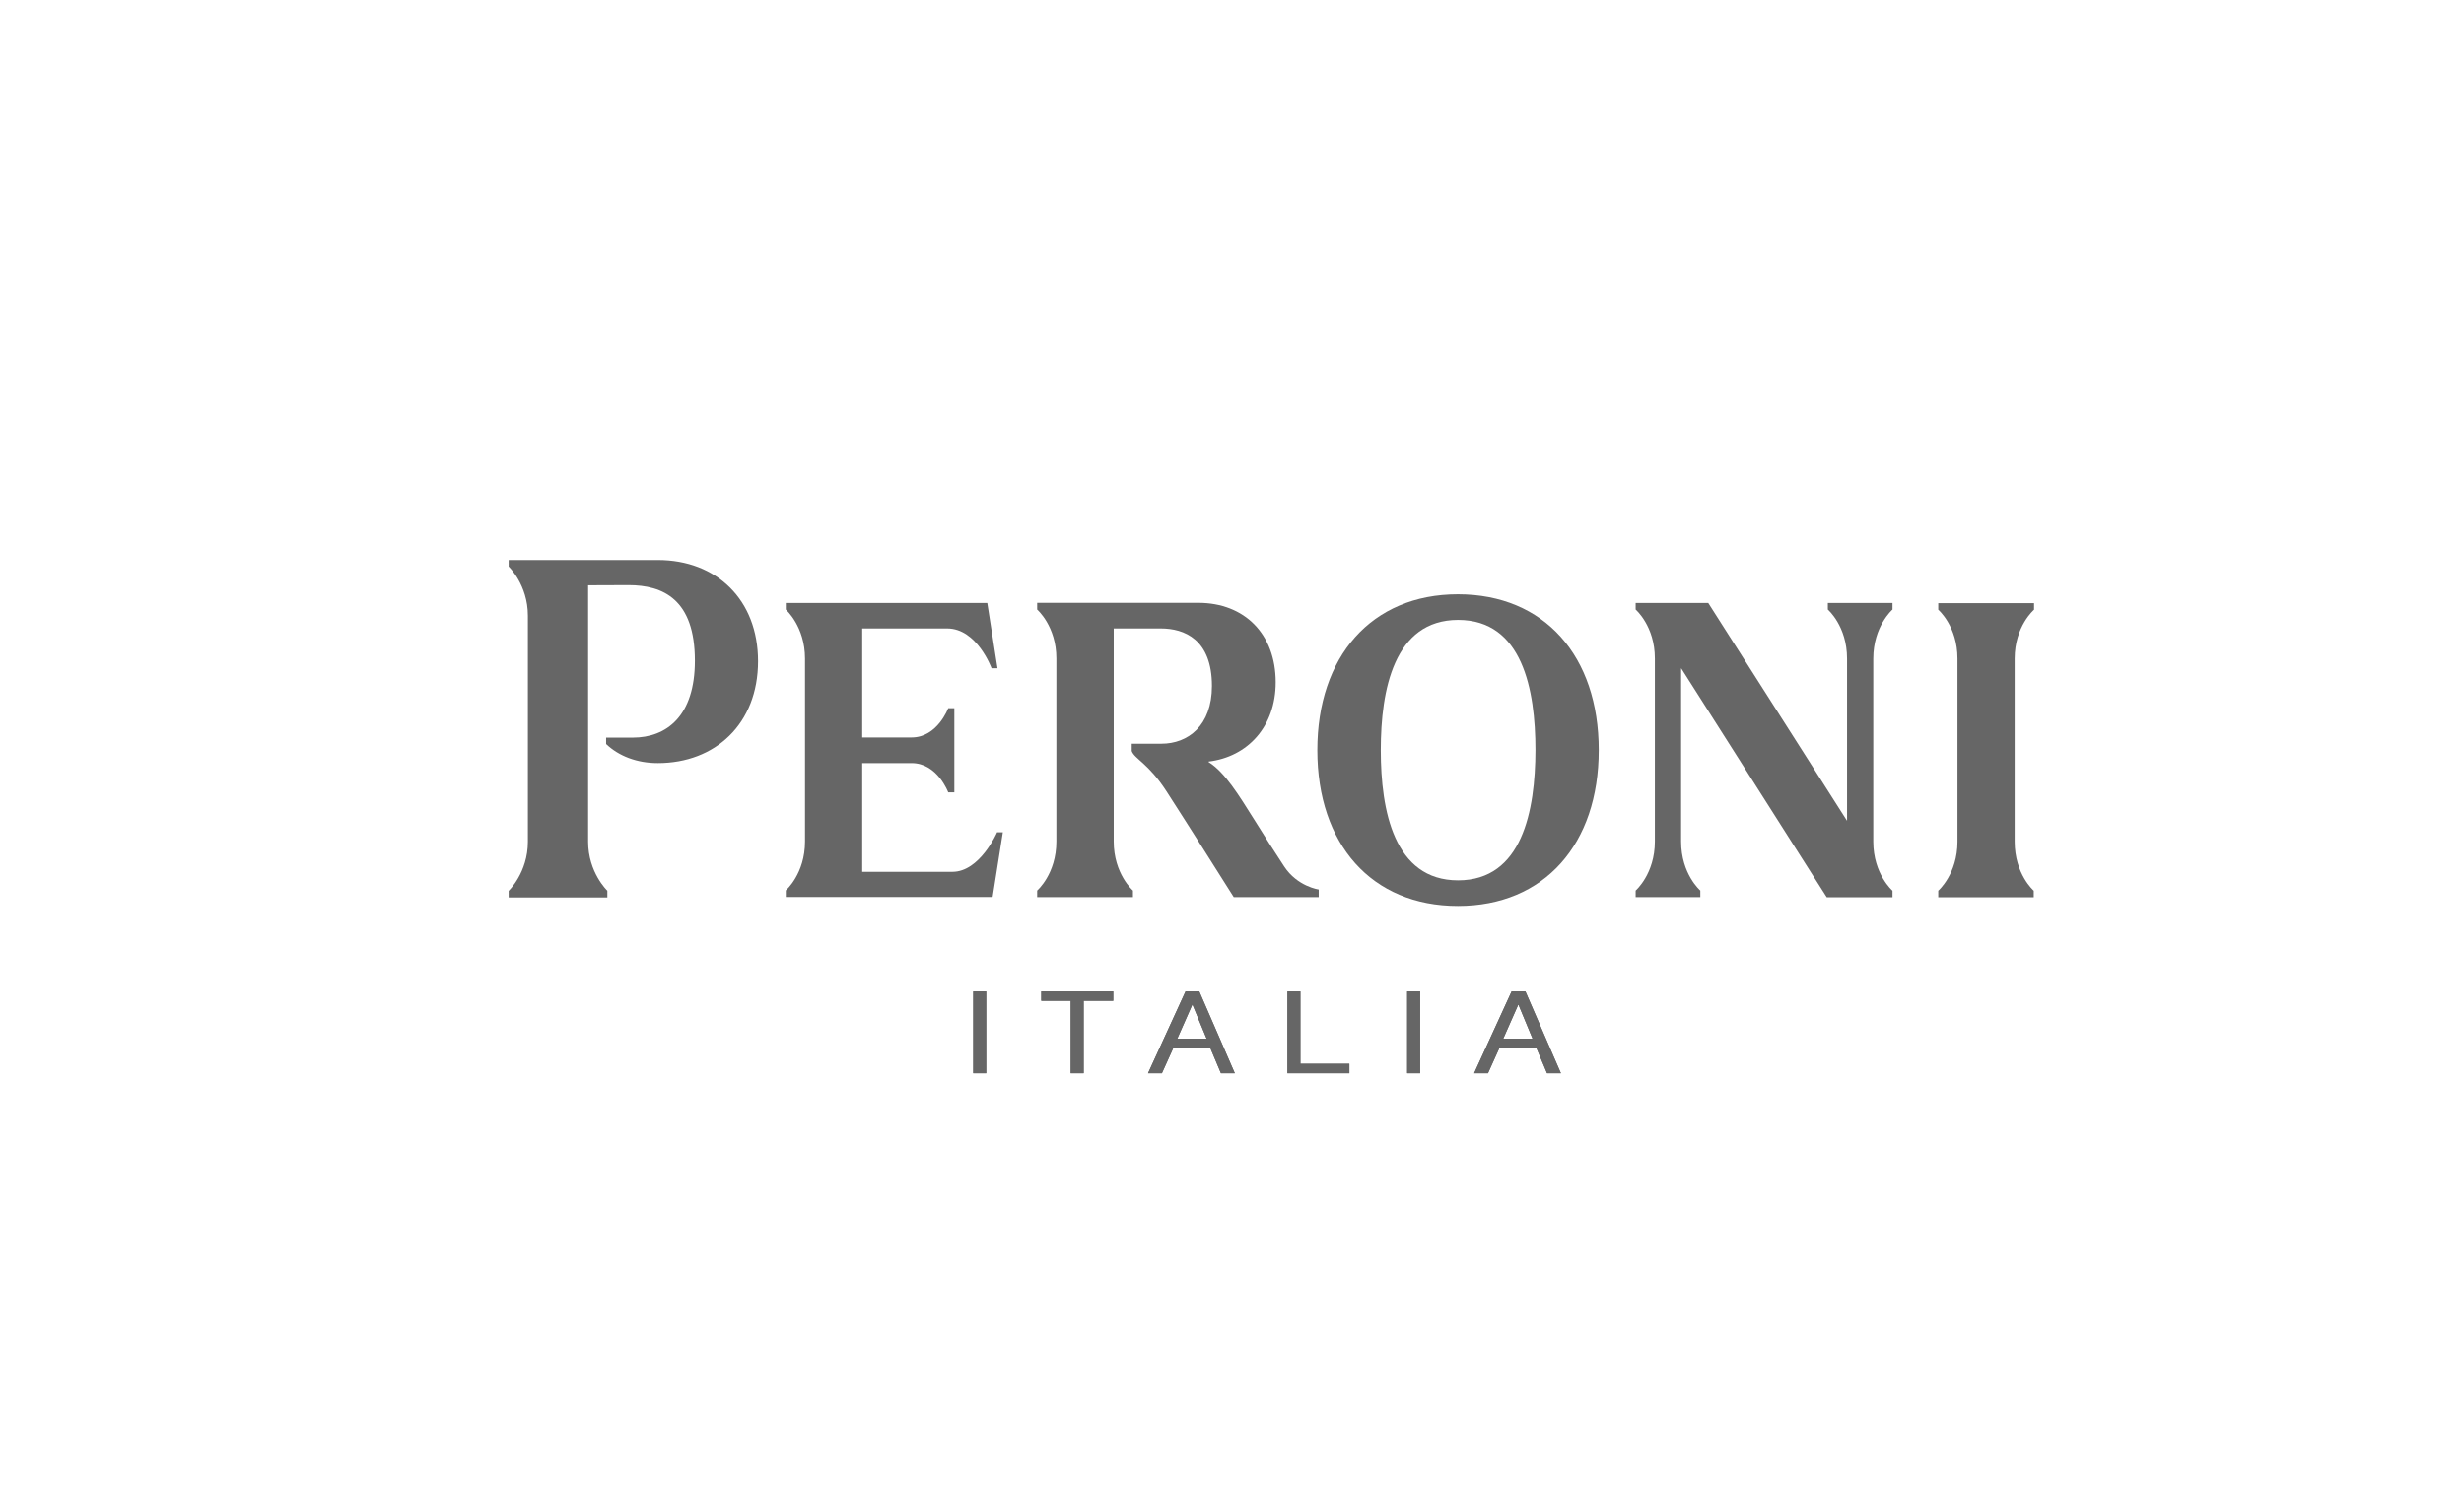
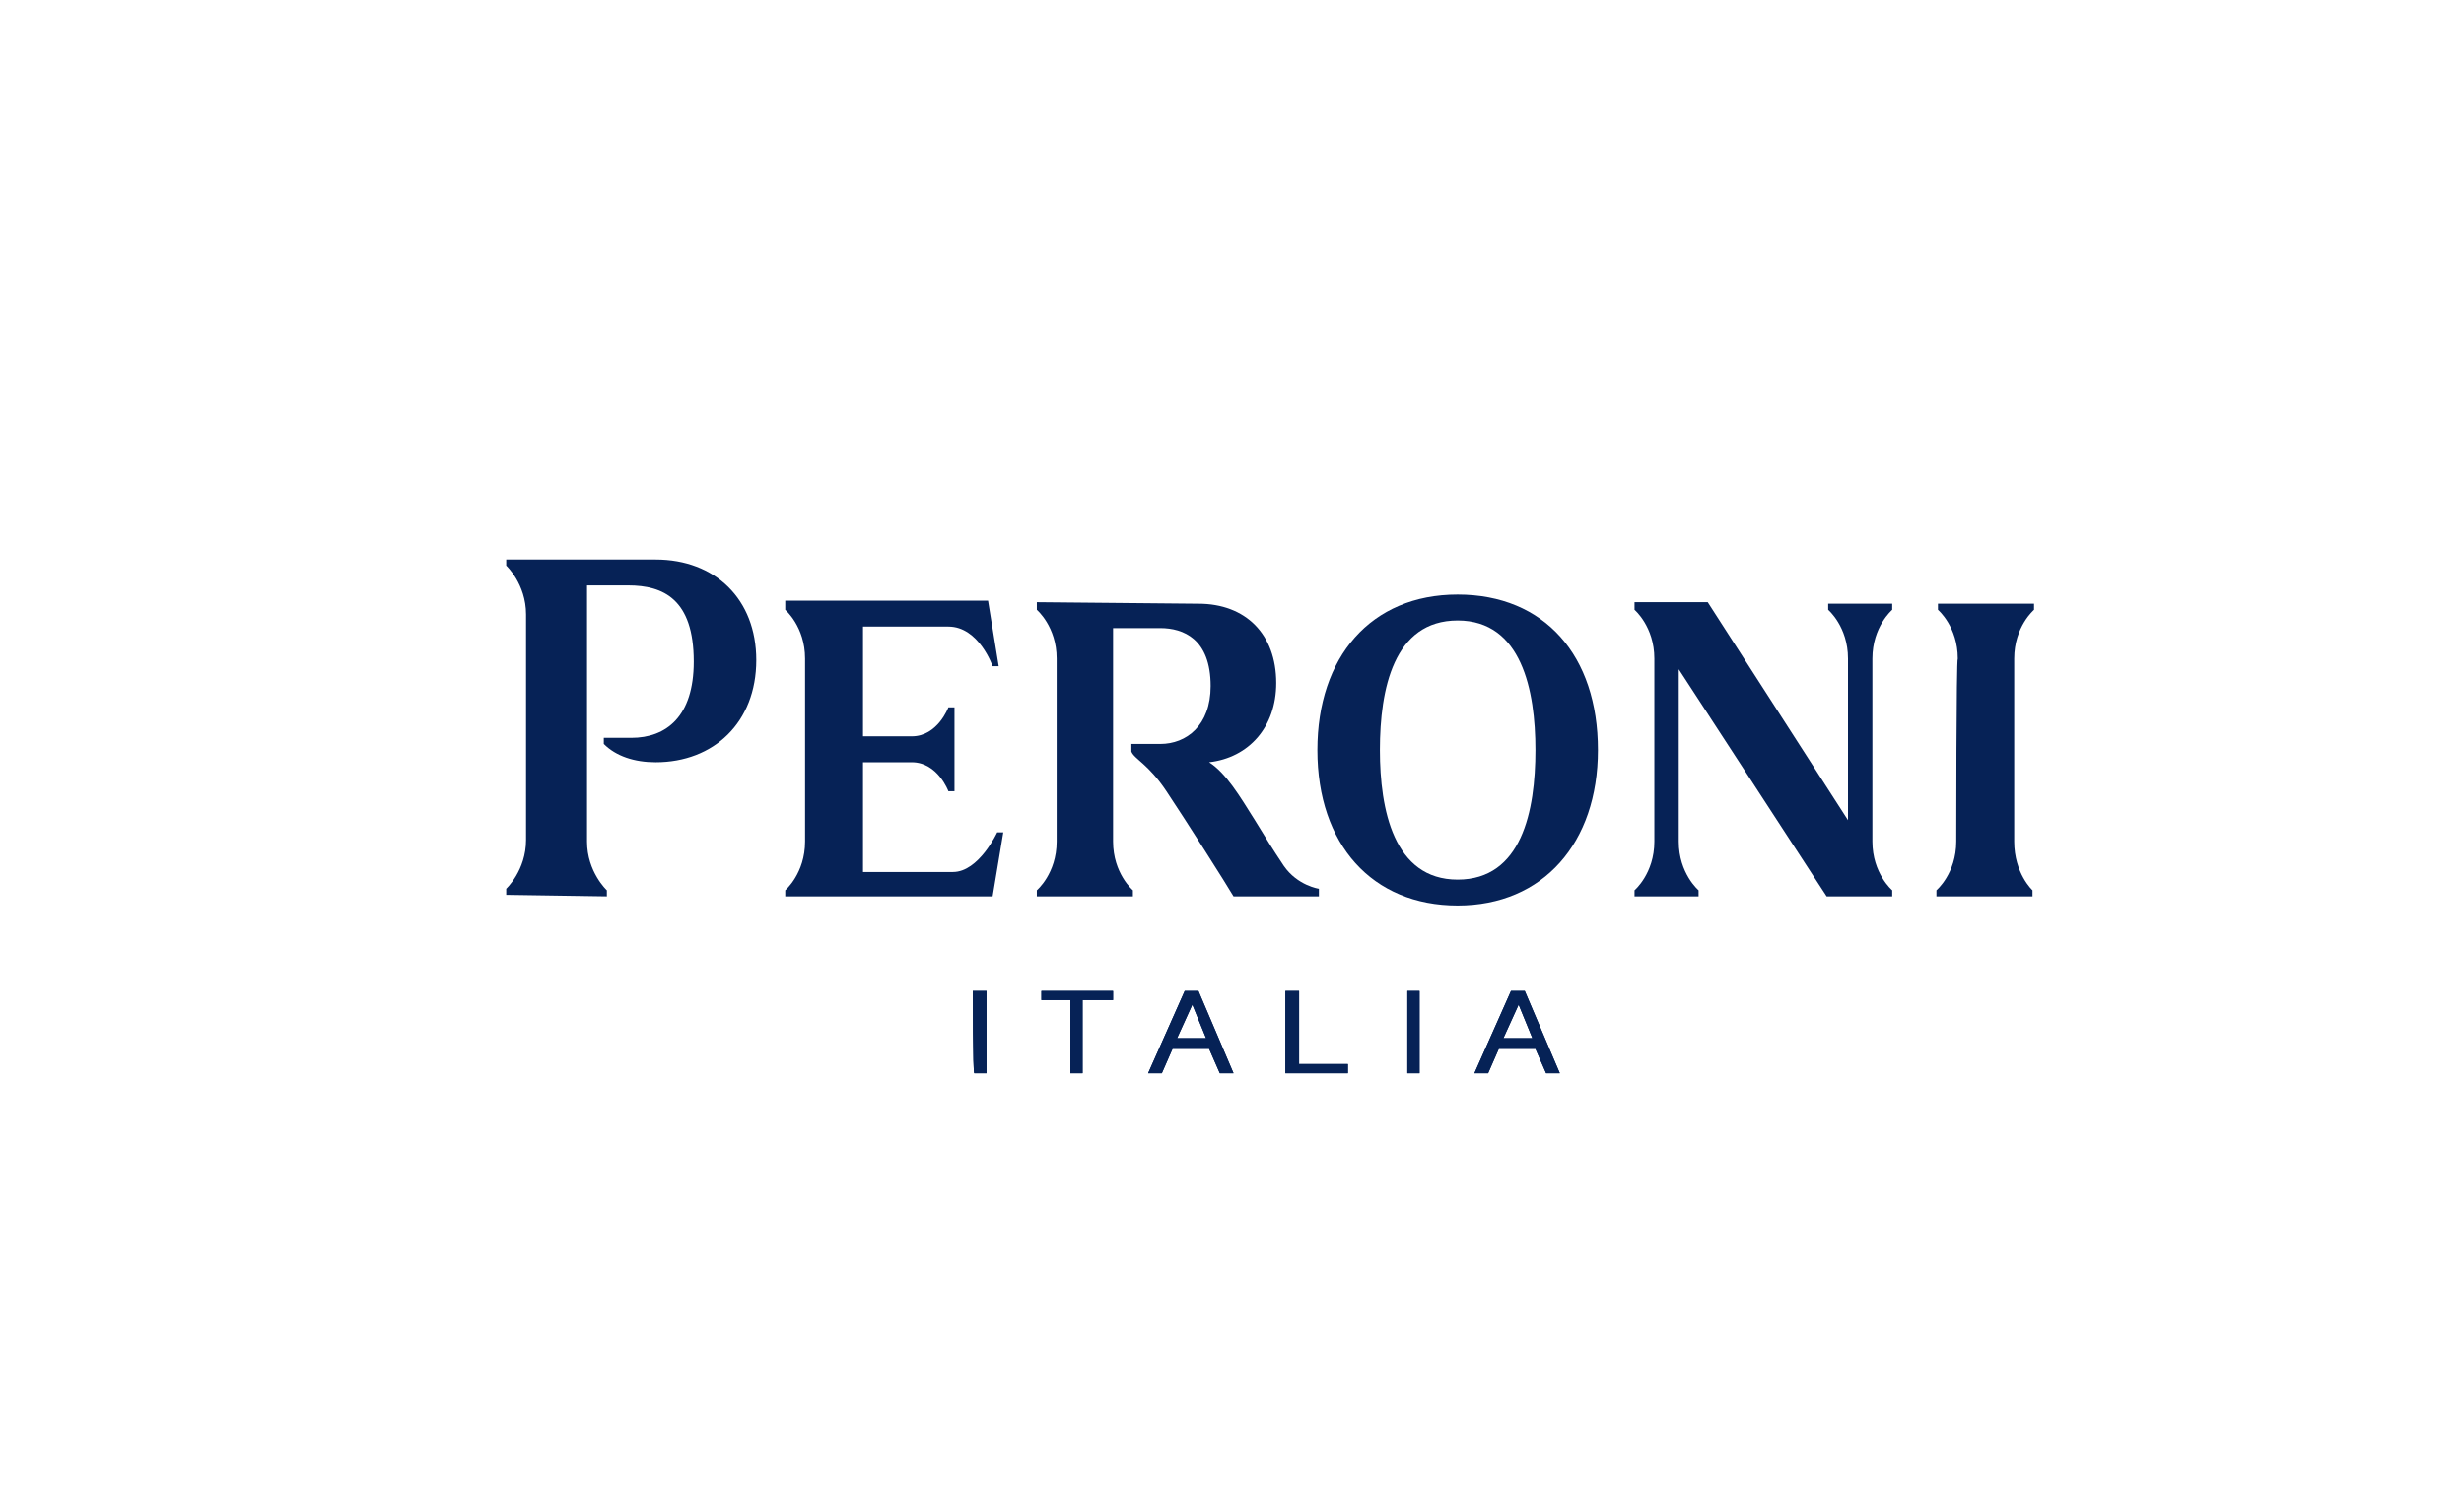
- <svg xmlns="http://www.w3.org/2000/svg" version="1.1" id="Layer_1" x="0px" y="0px" viewBox="0 0 161.55 97.55" style="enable-background:new 0 0 161.55 97.55;" xml:space="preserve">
+ <svg xmlns="http://www.w3.org/2000/svg" version="1.1" id="Layer_1" x="0px" y="0px" viewBox="0 0 161.6 97.6" style="enable-background:new 0 0 161.6 97.6;" xml:space="preserve">
  <style type="text/css">
- 	.st0{fill:#666666;}
- 	.st1{clip-path:url(#SVGID_2_);}
- 	.st2{clip-path:url(#SVGID_4_);}
- 	.st3{clip-path:url(#SVGID_6_);}
- 	.st4{clip-path:url(#SVGID_8_);}
- 	.st5{clip-path:url(#SVGID_10_);}
- 	.st6{clip-path:url(#SVGID_12_);}
- 	.st7{fill:#808080;}
- 	.st8{opacity:0;fill:#666666;}
- 	.st9{opacity:0;fill:#666666;stroke:#009DE2;stroke-width:0.112;}
- 	.st10{opacity:0;}
+ 	.st0{fill:#062256;fill-opacity:0;}
+ 	.st1{fill:#062256;}
</style>
  <g>
    <g>
-       <path class="st8" d="M25.41,38.97c-5.68,0-9.22,4.09-9.22,10.22c0,6.16,3.55,10.22,9.22,10.22c5.67,0,9.23-4.06,9.23-10.22    C34.64,43.02,31.08,38.97,25.41,38.97z M25.41,57.73c-4.2,0-5.07-4.57-5.07-8.54c0-3.96,0.87-8.54,5.07-8.54    c4.21,0,5.07,4.56,5.07,8.54C30.48,53.17,29.61,57.73,25.41,57.73z" />
-       <path class="st8" d="M142.4,38.97c-5.68,0-9.22,4.09-9.22,10.22c0,6.16,3.55,10.22,9.22,10.22c5.67,0,9.23-4.06,9.23-10.22    C151.62,43.02,148.07,38.97,142.4,38.97z M142.4,57.73c-4.2,0-5.07-4.57-5.07-8.54c0-3.96,0.87-8.54,5.07-8.54    c4.21,0,5.07,4.56,5.07,8.54C147.46,53.17,146.6,57.73,142.4,57.73z" />
-       <path class="st8" d="M39.34,16.27c-5.68,0-9.22,4.09-9.22,10.22c0,6.16,3.55,10.22,9.22,10.22c5.67,0,9.23-4.06,9.23-10.22    C48.57,20.32,45.01,16.27,39.34,16.27z M39.34,35.03c-4.2,0-5.07-4.57-5.07-8.54c0-3.96,0.87-8.54,5.07-8.54    c4.21,0,5.07,4.56,5.07,8.54C44.41,30.46,43.54,35.03,39.34,35.03z" />
-       <path class="st8" d="M71.32,58.84c-5.68,0-9.22,4.09-9.22,10.22c0,6.16,3.55,10.22,9.22,10.22c5.67,0,9.23-4.06,9.23-10.22    C80.55,62.88,76.99,58.84,71.32,58.84z M71.32,77.6c-4.2,0-5.07-4.57-5.07-8.54c0-3.96,0.87-8.54,5.07-8.54    c4.21,0,5.07,4.56,5.07,8.54C76.39,73.03,75.53,77.6,71.32,77.6z" />
+       <path class="st0" d="M25.4,39c-5.7,0-9.2,4.1-9.2,10.2c0,6.2,3.5,10.2,9.2,10.2s9.2-4.1,9.2-10.2C34.6,43,31.1,39,25.4,39z     M25.4,57.7c-4.2,0-5.1-4.6-5.1-8.5c0-4,0.9-8.5,5.1-8.5c4.2,0,5.1,4.6,5.1,8.5S29.6,57.7,25.4,57.7z" />
+       <path class="st0" d="M142.4,39c-5.7,0-9.2,4.1-9.2,10.2c0,6.2,3.6,10.2,9.2,10.2s9.2-4.1,9.2-10.2C151.6,43,148.1,39,142.4,39z     M142.4,57.7c-4.2,0-5.1-4.6-5.1-8.5c0-4,0.9-8.5,5.1-8.5c4.2,0,5.1,4.6,5.1,8.5C147.5,53.2,146.6,57.7,142.4,57.7z" />
+       <path class="st0" d="M39.3,16.3c-5.7,0-9.2,4.1-9.2,10.2c0,6.2,3.5,10.2,9.2,10.2s9.2-4.1,9.2-10.2C48.6,20.3,45,16.3,39.3,16.3z     M39.3,35c-4.2,0-5.1-4.6-5.1-8.5c0-4,0.9-8.5,5.1-8.5c4.2,0,5.1,4.6,5.1,8.5C44.4,30.5,43.5,35,39.3,35z" />
+       <path class="st0" d="M71.3,58.8c-5.7,0-9.2,4.1-9.2,10.2c0,6.2,3.6,10.2,9.2,10.2s9.2-4.1,9.2-10.2C80.6,62.9,77,58.8,71.3,58.8z     M71.3,77.6c-4.2,0-5.1-4.6-5.1-8.5c0-4,0.9-8.5,5.1-8.5c4.2,0,5.1,4.6,5.1,8.5C76.4,73,75.5,77.6,71.3,77.6z" />
    </g>
    <g>
      <g>
-         <path class="st0" d="M95.59,38.97c-5.68,0-9.22,4.09-9.22,10.22c0,6.16,3.55,10.22,9.22,10.22c5.67,0,9.23-4.06,9.23-10.22     C104.82,43.02,101.26,38.97,95.59,38.97z M95.6,57.73c-4.2,0-5.07-4.57-5.07-8.54c0-3.96,0.87-8.54,5.07-8.54     c4.21,0,5.07,4.56,5.07,8.54C100.66,53.17,99.8,57.73,95.6,57.73z" />
-         <path class="st0" d="M62.45,57.17c-0.3,0-5.92,0-5.92,0l0-7.13c1.31,0,3.16,0,3.24,0c1.69,0,2.4,1.92,2.4,1.92h0.4v-5.52h-0.4     c0,0-0.71,1.92-2.4,1.92c-0.09,0-1.94,0-3.24,0l0-7.15c0,0,5.27,0,5.57,0c1.96,0,2.91,2.61,2.91,2.61h0.39l-0.67-4.28l-13.21,0     v0.43c0,0,1.26,1.1,1.26,3.22c0,0.06,0,11.94,0,11.99c0,2.13-1.26,3.21-1.26,3.21v0.43h13.56l0.67-4.24h-0.38     C65.37,54.6,64.24,57.17,62.45,57.17z" />
-         <path class="st0" d="M39.82,58.84v-0.43c0,0-1.26-1.19-1.26-3.22c0-0.27,0-16.81,0-16.81l2.65-0.01c2.26,0,4.35,0.93,4.35,4.96     c0,3.62-1.85,5.04-4.07,5.04l-1.75,0v0.42c0.83,0.79,2.02,1.25,3.39,1.25c3.75,0,6.57-2.56,6.57-6.68c0-4.03-2.72-6.64-6.57-6.64     l-9.78,0v0.43c0,0,1.26,1.19,1.26,3.22c0,0.27,0,14.56,0,14.83c0,2.02-1.26,3.22-1.26,3.22v0.43H39.82z" />
-         <path class="st0" d="M68,39.54v0.43c0,0,1.26,1.09,1.26,3.21c0,0.06,0,11.94,0,12c0,2.13-1.26,3.22-1.26,3.22v0.43h6.28v-0.43     c0,0-1.26-1.09-1.26-3.22c0-0.03,0-10.46,0-13.97h3.09c1.53,0,3.35,0.71,3.35,3.77c0,2.62-1.58,3.79-3.31,3.79h-1.95v0.48     c0.19,0.52,1.09,0.8,2.28,2.64c1.19,1.84,3.97,6.24,4.41,6.94h5.57v-0.5c0,0-1.4-0.19-2.27-1.52c-0.81-1.24-1.13-1.74-1.95-3.05     c-1.03-1.64-1.93-3.12-3-3.79l0-0.03c2.56-0.31,4.4-2.29,4.4-5.2c0-3.16-2.04-5.21-5.07-5.21H68z" />
-         <path class="st0" d="M128.34,55.19c0,2.13-1.26,3.22-1.26,3.22v0.43l6.26,0v-0.43c0,0-1.25-1.08-1.25-3.22c0-0.01,0-11.99,0-12     c0-2.13,1.27-3.21,1.27-3.21v-0.43h-6.28v0.43c0,0,1.26,1.08,1.26,3.21C128.34,43.2,128.34,55.18,128.34,55.19z" />
-         <path class="st0" d="M119.77,58.84h4.31v-0.43c0,0-1.26-1.09-1.26-3.22c0-0.06,0-11.95,0-12c0-2.13,1.26-3.22,1.26-3.22v-0.43     h-4.24v0.43c0,0,1.26,1.08,1.26,3.22c0,0.02,0,6.6,0,10.62h-0.01L112,39.54l-4.76,0v0.43c0,0,1.26,1.08,1.26,3.21     c0,0.06,0,11.95,0,12c0,2.13-1.26,3.22-1.26,3.22v0.43h4.24v-0.43c0,0-1.26-1.08-1.26-3.22c0-0.02,0-7.33,0-11.35h0.01     L119.77,58.84z" />
+         <path class="st1" d="M95.6,39c-5.7,0-9.2,4.1-9.2,10.2c0,6.2,3.6,10.2,9.2,10.2s9.2-4.1,9.2-10.2C104.8,43,101.3,39,95.6,39z      M95.6,57.7c-4.2,0-5.1-4.6-5.1-8.5c0-4,0.9-8.5,5.1-8.5c4.2,0,5.1,4.6,5.1,8.5C100.7,53.2,99.8,57.7,95.6,57.7z" />
+         <path class="st1" d="M62.5,57.2c-0.3,0-5.9,0-5.9,0V50c1.3,0,3.2,0,3.2,0c1.7,0,2.4,1.9,2.4,1.9h0.4v-5.5h-0.4     c0,0-0.7,1.9-2.4,1.9c-0.1,0-1.9,0-3.2,0v-7.2c0,0,5.3,0,5.6,0c2,0,2.9,2.6,2.9,2.6h0.4l-0.7-4.3H51.5V40c0,0,1.3,1.1,1.3,3.2     c0,0.1,0,11.9,0,12c0,2.1-1.3,3.2-1.3,3.2v0.4h13.6l0.7-4.2h-0.4C65.4,54.6,64.2,57.2,62.5,57.2z" />
+         <path class="st1" d="M39.8,58.8v-0.4c0,0-1.3-1.2-1.3-3.2c0-0.3,0-16.8,0-16.8l2.7,0c2.3,0,4.3,0.9,4.3,5c0,3.6-1.8,5-4.1,5h-1.8     v0.4c0.8,0.8,2,1.2,3.4,1.2c3.8,0,6.6-2.6,6.6-6.7c0-4-2.7-6.6-6.6-6.6h-9.8v0.4c0,0,1.3,1.2,1.3,3.2c0,0.3,0,14.6,0,14.8     c0,2-1.3,3.2-1.3,3.2v0.4L39.8,58.8L39.8,58.8z" />
+         <path class="st1" d="M68,39.5V40c0,0,1.3,1.1,1.3,3.2c0,0.1,0,11.9,0,12c0,2.1-1.3,3.2-1.3,3.2v0.4h6.3v-0.4c0,0-1.3-1.1-1.3-3.2     c0,0,0-10.5,0-14h3.1c1.5,0,3.3,0.7,3.3,3.8c0,2.6-1.6,3.8-3.3,3.8h-1.9v0.5c0.2,0.5,1.1,0.8,2.3,2.6s4,6.2,4.4,6.9h5.6v-0.5     c0,0-1.4-0.2-2.3-1.5c-0.8-1.2-1.1-1.7-1.9-3c-1-1.6-1.9-3.1-3-3.8v0c2.6-0.3,4.4-2.3,4.4-5.2c0-3.2-2-5.2-5.1-5.2L68,39.5     L68,39.5z" />
+         <path class="st1" d="M128.3,55.2c0,2.1-1.3,3.2-1.3,3.2v0.4h6.3v-0.4c0,0-1.2-1.1-1.2-3.2c0,0,0-12,0-12c0-2.1,1.3-3.2,1.3-3.2     v-0.4h-6.3V40c0,0,1.3,1.1,1.3,3.2C128.3,43.2,128.3,55.2,128.3,55.2z" />
+         <path class="st1" d="M119.8,58.8h4.3v-0.4c0,0-1.3-1.1-1.3-3.2c0-0.1,0-12,0-12c0-2.1,1.3-3.2,1.3-3.2v-0.4h-4.2V40     c0,0,1.3,1.1,1.3,3.2c0,0,0,6.6,0,10.6h0L112,39.5h-4.8V40c0,0,1.3,1.1,1.3,3.2c0,0.1,0,12,0,12c0,2.1-1.3,3.2-1.3,3.2v0.4h4.2     v-0.4c0,0-1.3-1.1-1.3-3.2c0,0,0-7.3,0-11.3h0L119.8,58.8z" />
      </g>
      <g>
-         <path class="st0" d="M63.81,65.01h0.85v5.37h-0.85V65.01z M70.21,65.63h-1.94v-0.62h4.72v0.62h-1.94v4.75h-0.85V65.63z      M77.73,65.01h0.9l2.33,5.37h-0.91l-0.69-1.64h-2.44l-0.74,1.64h-0.91L77.73,65.01z M78.19,65.89h-0.02l-0.98,2.22h1.92     L78.19,65.89z M84.41,65.01h0.85v4.75h3.21v0.62h-4.06V65.01z M92.26,65.01h0.85v5.37h-0.85V65.01z M99.11,65.01h0.9l2.33,5.37     h-0.91l-0.69-1.64H98.3l-0.74,1.64h-0.91L99.11,65.01z M99.56,65.89h-0.02l-0.98,2.22h1.92L99.56,65.89z" />
-         <path class="st0" d="M63.81,65.01h0.85v5.37h-0.85V65.01z M70.21,65.63h-1.94v-0.62h4.72v0.62h-1.94v4.75h-0.85V65.63z      M77.73,65.01h0.9l2.33,5.37h-0.91l-0.69-1.64h-2.44l-0.74,1.64h-0.91L77.73,65.01z M78.19,65.89h-0.02l-0.98,2.22h1.92     L78.19,65.89z M84.41,65.01h0.85v4.75h3.21v0.62h-4.06V65.01z M92.26,65.01h0.85v5.37h-0.85V65.01z M99.11,65.01h0.9l2.33,5.37     h-0.91l-0.69-1.64H98.3l-0.74,1.64h-0.91L99.11,65.01z M99.56,65.89h-0.02l-0.98,2.22h1.92L99.56,65.89z" />
+         <path class="st1" d="M63.8,65h0.9v5.4h-0.8C63.8,70.4,63.8,65,63.8,65z M70.2,65.6h-1.9V65H73v0.6H71v4.8h-0.8L70.2,65.6     L70.2,65.6z M77.7,65h0.9l2.3,5.4h-0.9l-0.7-1.6h-2.4l-0.7,1.6h-0.9L77.7,65z M78.2,65.9L78.2,65.9l-1,2.2h1.9L78.2,65.9z      M84.4,65h0.8v4.8h3.2v0.6h-4.1V65z M92.3,65h0.8v5.4h-0.8V65z M99.1,65h0.9l2.3,5.4h-0.9l-0.7-1.6h-2.4l-0.7,1.6h-0.9L99.1,65z      M99.6,65.9L99.6,65.9l-1,2.2h1.9L99.6,65.9z" />
+         <path class="st1" d="M63.8,65h0.9v5.4h-0.8C63.8,70.4,63.8,65,63.8,65z M70.2,65.6h-1.9V65H73v0.6H71v4.8h-0.8L70.2,65.6     L70.2,65.6z M77.7,65h0.9l2.3,5.4h-0.9l-0.7-1.6h-2.4l-0.7,1.6h-0.9L77.7,65z M78.2,65.9L78.2,65.9l-1,2.2h1.9L78.2,65.9z      M84.4,65h0.8v4.8h3.2v0.6h-4.1V65z M92.3,65h0.8v5.4h-0.8V65z M99.1,65h0.9l2.3,5.4h-0.9l-0.7-1.6h-2.4l-0.7,1.6h-0.9L99.1,65z      M99.6,65.9L99.6,65.9l-1,2.2h1.9L99.6,65.9z" />
      </g>
    </g>
  </g>
</svg>
